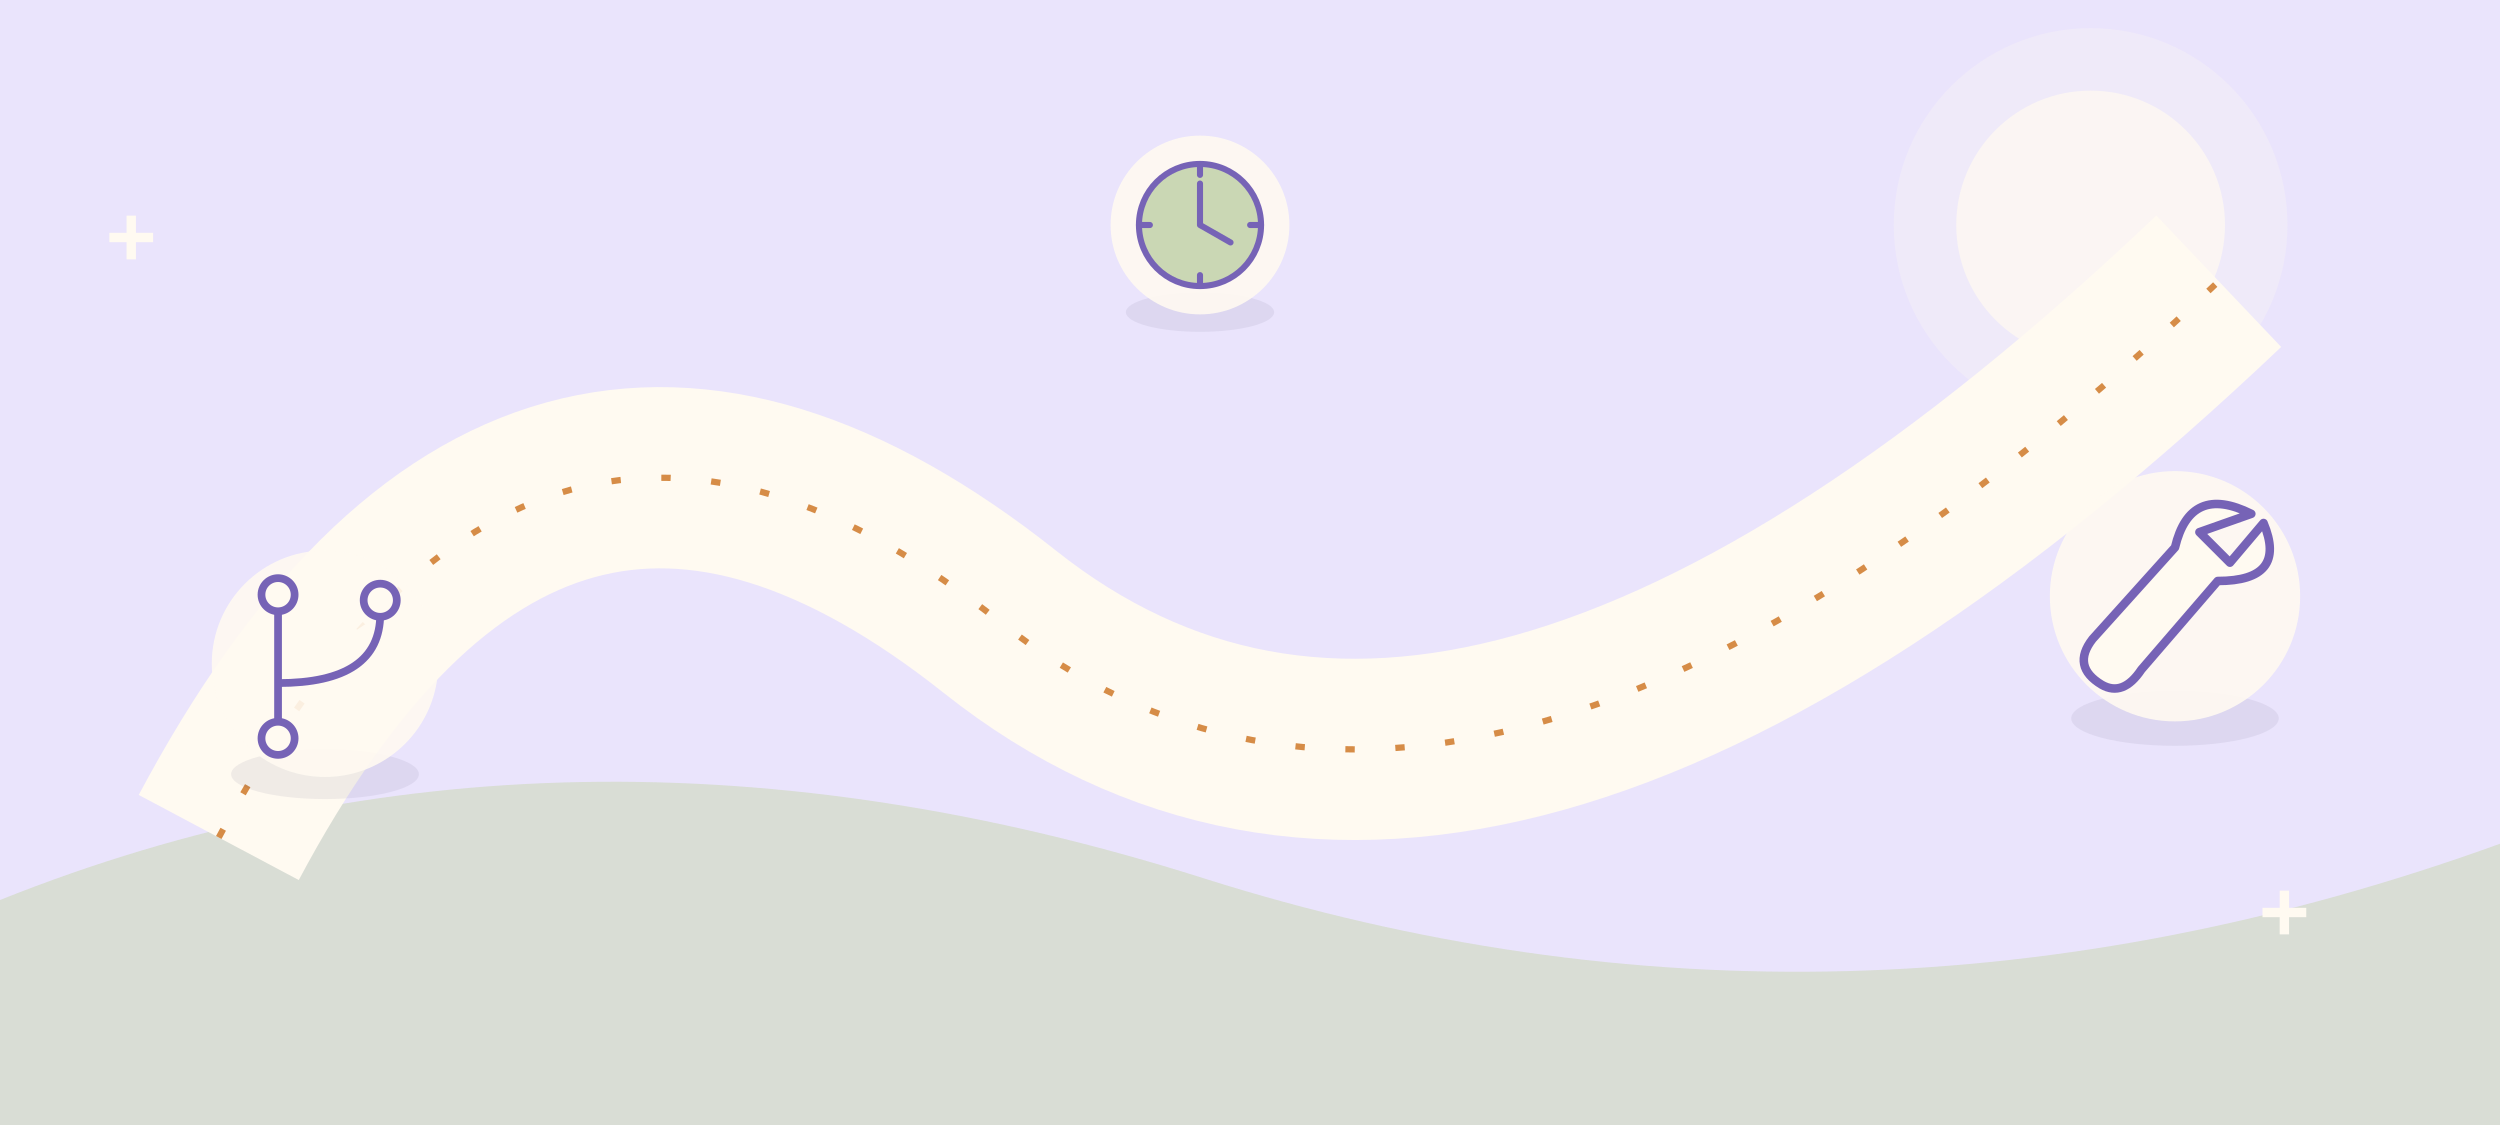
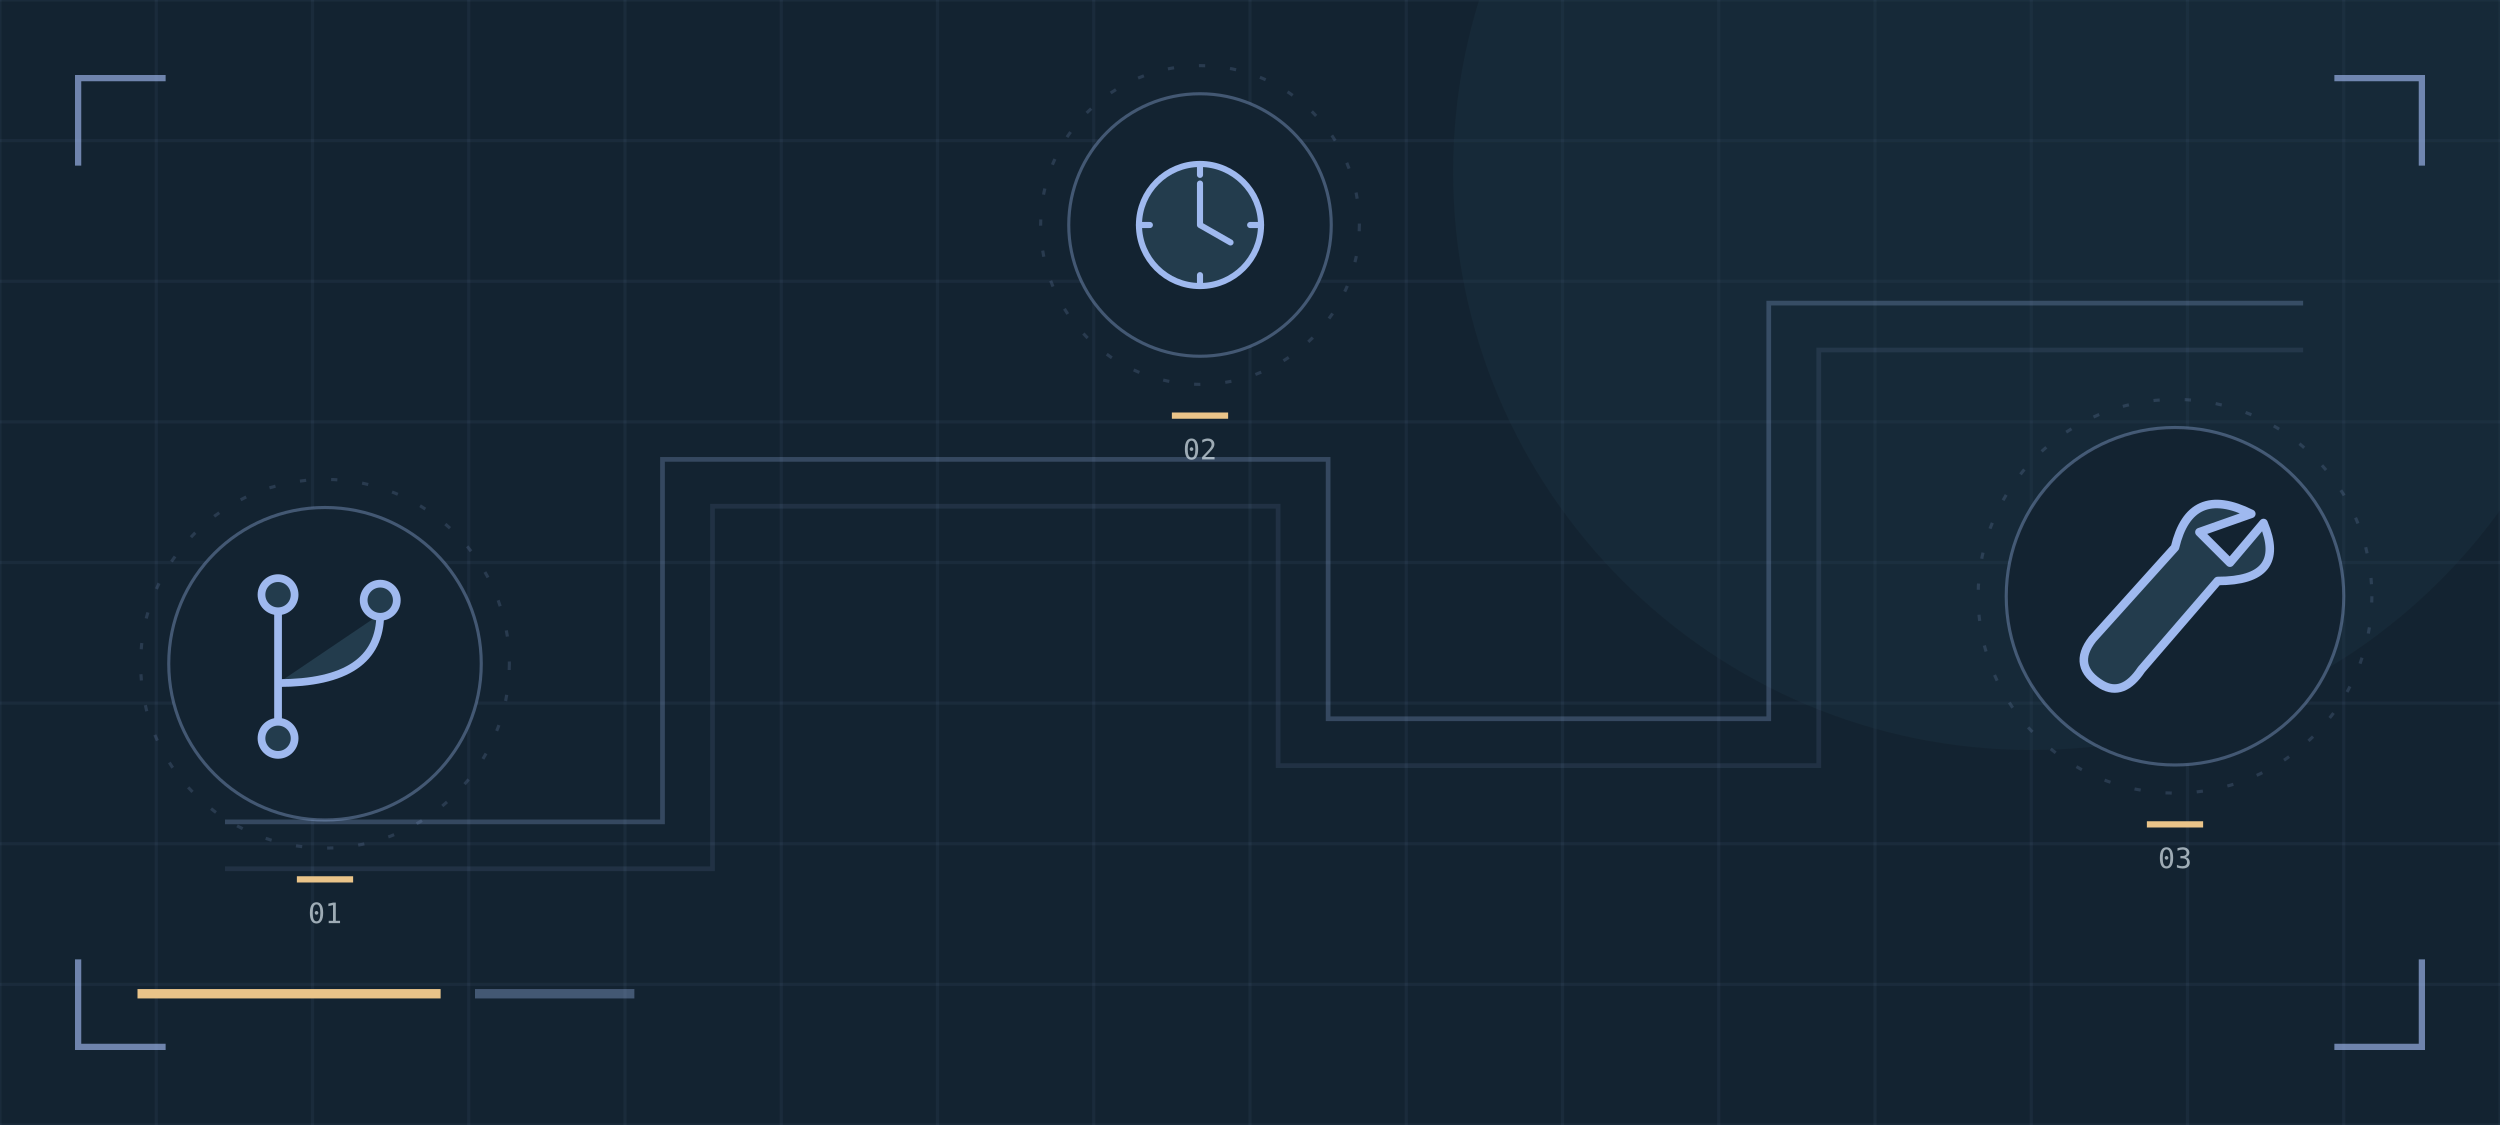
<svg xmlns="http://www.w3.org/2000/svg" class="world-art world-preview " viewBox="0 0 800 360" role="img" aria-label="Version control recovery: Understand the history before rewriting it">
  <g>
-     <rect width="800" height="360" fill="#eae4fc" />
-     <circle cx="669" cy="72" r="43" fill="#fffaf1" opacity=".7" />
-     <circle cx="669" cy="72" r="63" fill="#fffaf1" opacity=".25" />
-     <path d="M0 288Q180 216 385 281T800 270V360H0Z" fill="#cad7b4" opacity=".55" />
-     <path d="M70 268Q170 80 320 199T710 90" stroke="#fffaf1" stroke-width="58" fill="none" />
-     <path d="M70 268Q170 80 320 199T710 90" stroke="#d68c47" stroke-width="2" stroke-dasharray="3 13" fill="none" />
-     <g transform="translate(104 212.4) scale(0.8837209)">
-       <ellipse cy="40" rx="34" ry="9" fill="#443e66" opacity=".08" />
-       <circle r="41" fill="#fffaf1" opacity=".9" />
-       <g stroke="#7663b6" stroke-width="2.8" stroke-linecap="round" stroke-linejoin="round" fill="#fffaf1">
-         <path d="M-17 27V-25M-17 7Q20 7 20-18" />
-         <circle cx="-17" cy="-25" r="6" />
-         <circle cx="20" cy="-23" r="6" />
-         <circle cx="-17" cy="27" r="6" />
+     <rect width="800" height="360" fill="#132331" />
+     <g stroke="#9fb9ef" stroke-opacity=".055" fill="none">
+       <path d="M0 0V360" />
+       <path d="M50 0V360" />
+       <path d="M100 0V360" />
+       <path d="M150 0V360" />
+       <path d="M200 0V360" />
+       <path d="M250 0V360" />
+       <path d="M300 0V360" />
+       <path d="M350 0V360" />
+       <path d="M400 0V360" />
+       <path d="M450 0V360" />
+       <path d="M500 0V360" />
+       <path d="M550 0V360" />
+       <path d="M600 0V360" />
+       <path d="M650 0V360" />
+       <path d="M700 0V360" />
+       <path d="M750 0V360" />
+       <path d="M800 0V360" />
+       <path d="M0 0H800" />
+       <path d="M0 45H800" />
+       <path d="M0 90H800" />
+       <path d="M0 135H800" />
+       <path d="M0 180H800" />
+       <path d="M0 225H800" />
+       <path d="M0 270H800" />
+       <path d="M0 315H800" />
+       <path d="M0 360H800" />
+     </g>
+     <circle cx="650" cy="55" r="185" fill="#203b4a" opacity=".25" />
+     <g stroke="#9fb9ef" stroke-width="1.5" stroke-opacity=".25" fill="none">
+       <path d="M72 263H212V147H425V230H566V97H737" />
+       <path d="M72 278H228V162H409V245H582V112H737" opacity=".4" />
+     </g>
+     <g transform="translate(104 212.4)">
+       <circle r="50" fill="#132331" stroke="#9fb9ef" stroke-opacity=".35" />
+       <circle r="59" fill="none" stroke="#9fb9ef" stroke-opacity=".16" stroke-dasharray="2 8" />
+       <g transform="scale(0.8837209)">
+         <g stroke="#9fb9ef" stroke-width="2.8" stroke-linecap="round" stroke-linejoin="round" fill="#233c4d">
+           <path d="M-17 27V-25M-17 7Q20 7 20-18" />
+           <circle cx="-17" cy="-25" r="6" />
+           <circle cx="20" cy="-23" r="6" />
+           <circle cx="-17" cy="27" r="6" />
+         </g>
      </g>
+       <path d="M-9 69H9" stroke="#eac489" stroke-width="2" />
+       <text y="83" fill="#d8e6ed" text-anchor="middle" font-family="monospace" font-size="9" opacity=".7">01</text>
    </g>
-     <g transform="translate(384 72) scale(0.6976744)">
-       <ellipse cy="40" rx="34" ry="9" fill="#443e66" opacity=".08" />
-       <circle r="41" fill="#fffaf1" opacity=".9" />
-       <g stroke="#7663b6" stroke-width="2.8" stroke-linecap="round" stroke-linejoin="round" fill="#cad7b4">
-         <circle r="28" />
-         <path d="M0-19V0L14 8M0-28V-23M28 0H23M0 28V23M-28 0H-23" />
+     <g transform="translate(384 72)">
+       <circle r="42" fill="#132331" stroke="#9fb9ef" stroke-opacity=".35" />
+       <circle r="51" fill="none" stroke="#9fb9ef" stroke-opacity=".16" stroke-dasharray="2 8" />
+       <g transform="scale(0.6976744)">
+         <g stroke="#9fb9ef" stroke-width="2.8" stroke-linecap="round" stroke-linejoin="round" fill="#233c4d">
+           <circle r="28" />
+           <path d="M0-19V0L14 8M0-28V-23M28 0H23M0 28V23M-28 0H-23" />
+         </g>
      </g>
+       <path d="M-9 61H9" stroke="#eac489" stroke-width="2" />
+       <text y="75" fill="#d8e6ed" text-anchor="middle" font-family="monospace" font-size="9" opacity=".7">02</text>
    </g>
-     <g transform="translate(696 190.8) scale(0.9767442)">
-       <ellipse cy="40" rx="34" ry="9" fill="#443e66" opacity=".08" />
-       <circle r="41" fill="#fffaf1" opacity=".9" />
-       <g stroke="#7663b6" stroke-width="2.8" stroke-linecap="round" stroke-linejoin="round" fill="#fffaf1">
-         <path d="M25-27Q5-37 0-16L-27 14Q-34 23-24 29Q-17 33-11 24L14-5Q37-5 29-24L18-11L8-21Z" />
+     <g transform="translate(696 190.8)">
+       <circle r="54" fill="#132331" stroke="#9fb9ef" stroke-opacity=".35" />
+       <circle r="63" fill="none" stroke="#9fb9ef" stroke-opacity=".16" stroke-dasharray="2 8" />
+       <g transform="scale(0.9767442)">
+         <g stroke="#9fb9ef" stroke-width="2.8" stroke-linecap="round" stroke-linejoin="round" fill="#233c4d">
+           <path d="M25-27Q5-37 0-16L-27 14Q-34 23-24 29Q-17 33-11 24L14-5Q37-5 29-24L18-11L8-21Z" />
+         </g>
      </g>
+       <path d="M-9 73H9" stroke="#eac489" stroke-width="2" />
+       <text y="87" fill="#d8e6ed" text-anchor="middle" font-family="monospace" font-size="9" opacity=".7">03</text>
    </g>
-     <path d="M42 69v14M35 76h14M731 285v14M724 292h14" stroke="#fffaf1" stroke-width="3" />
+     <path d="M25 53V25H53M747 25H775V53M25 307V335H53M747 335H775V307" stroke="#9fb9ef" stroke-width="2" fill="none" opacity=".65" />
+     <path d="M44 318H141" stroke="#eac489" stroke-width="3" />
+     <path d="M152 318H203" stroke="#9fb9ef" stroke-width="3" opacity=".35" />
  </g>
</svg>
